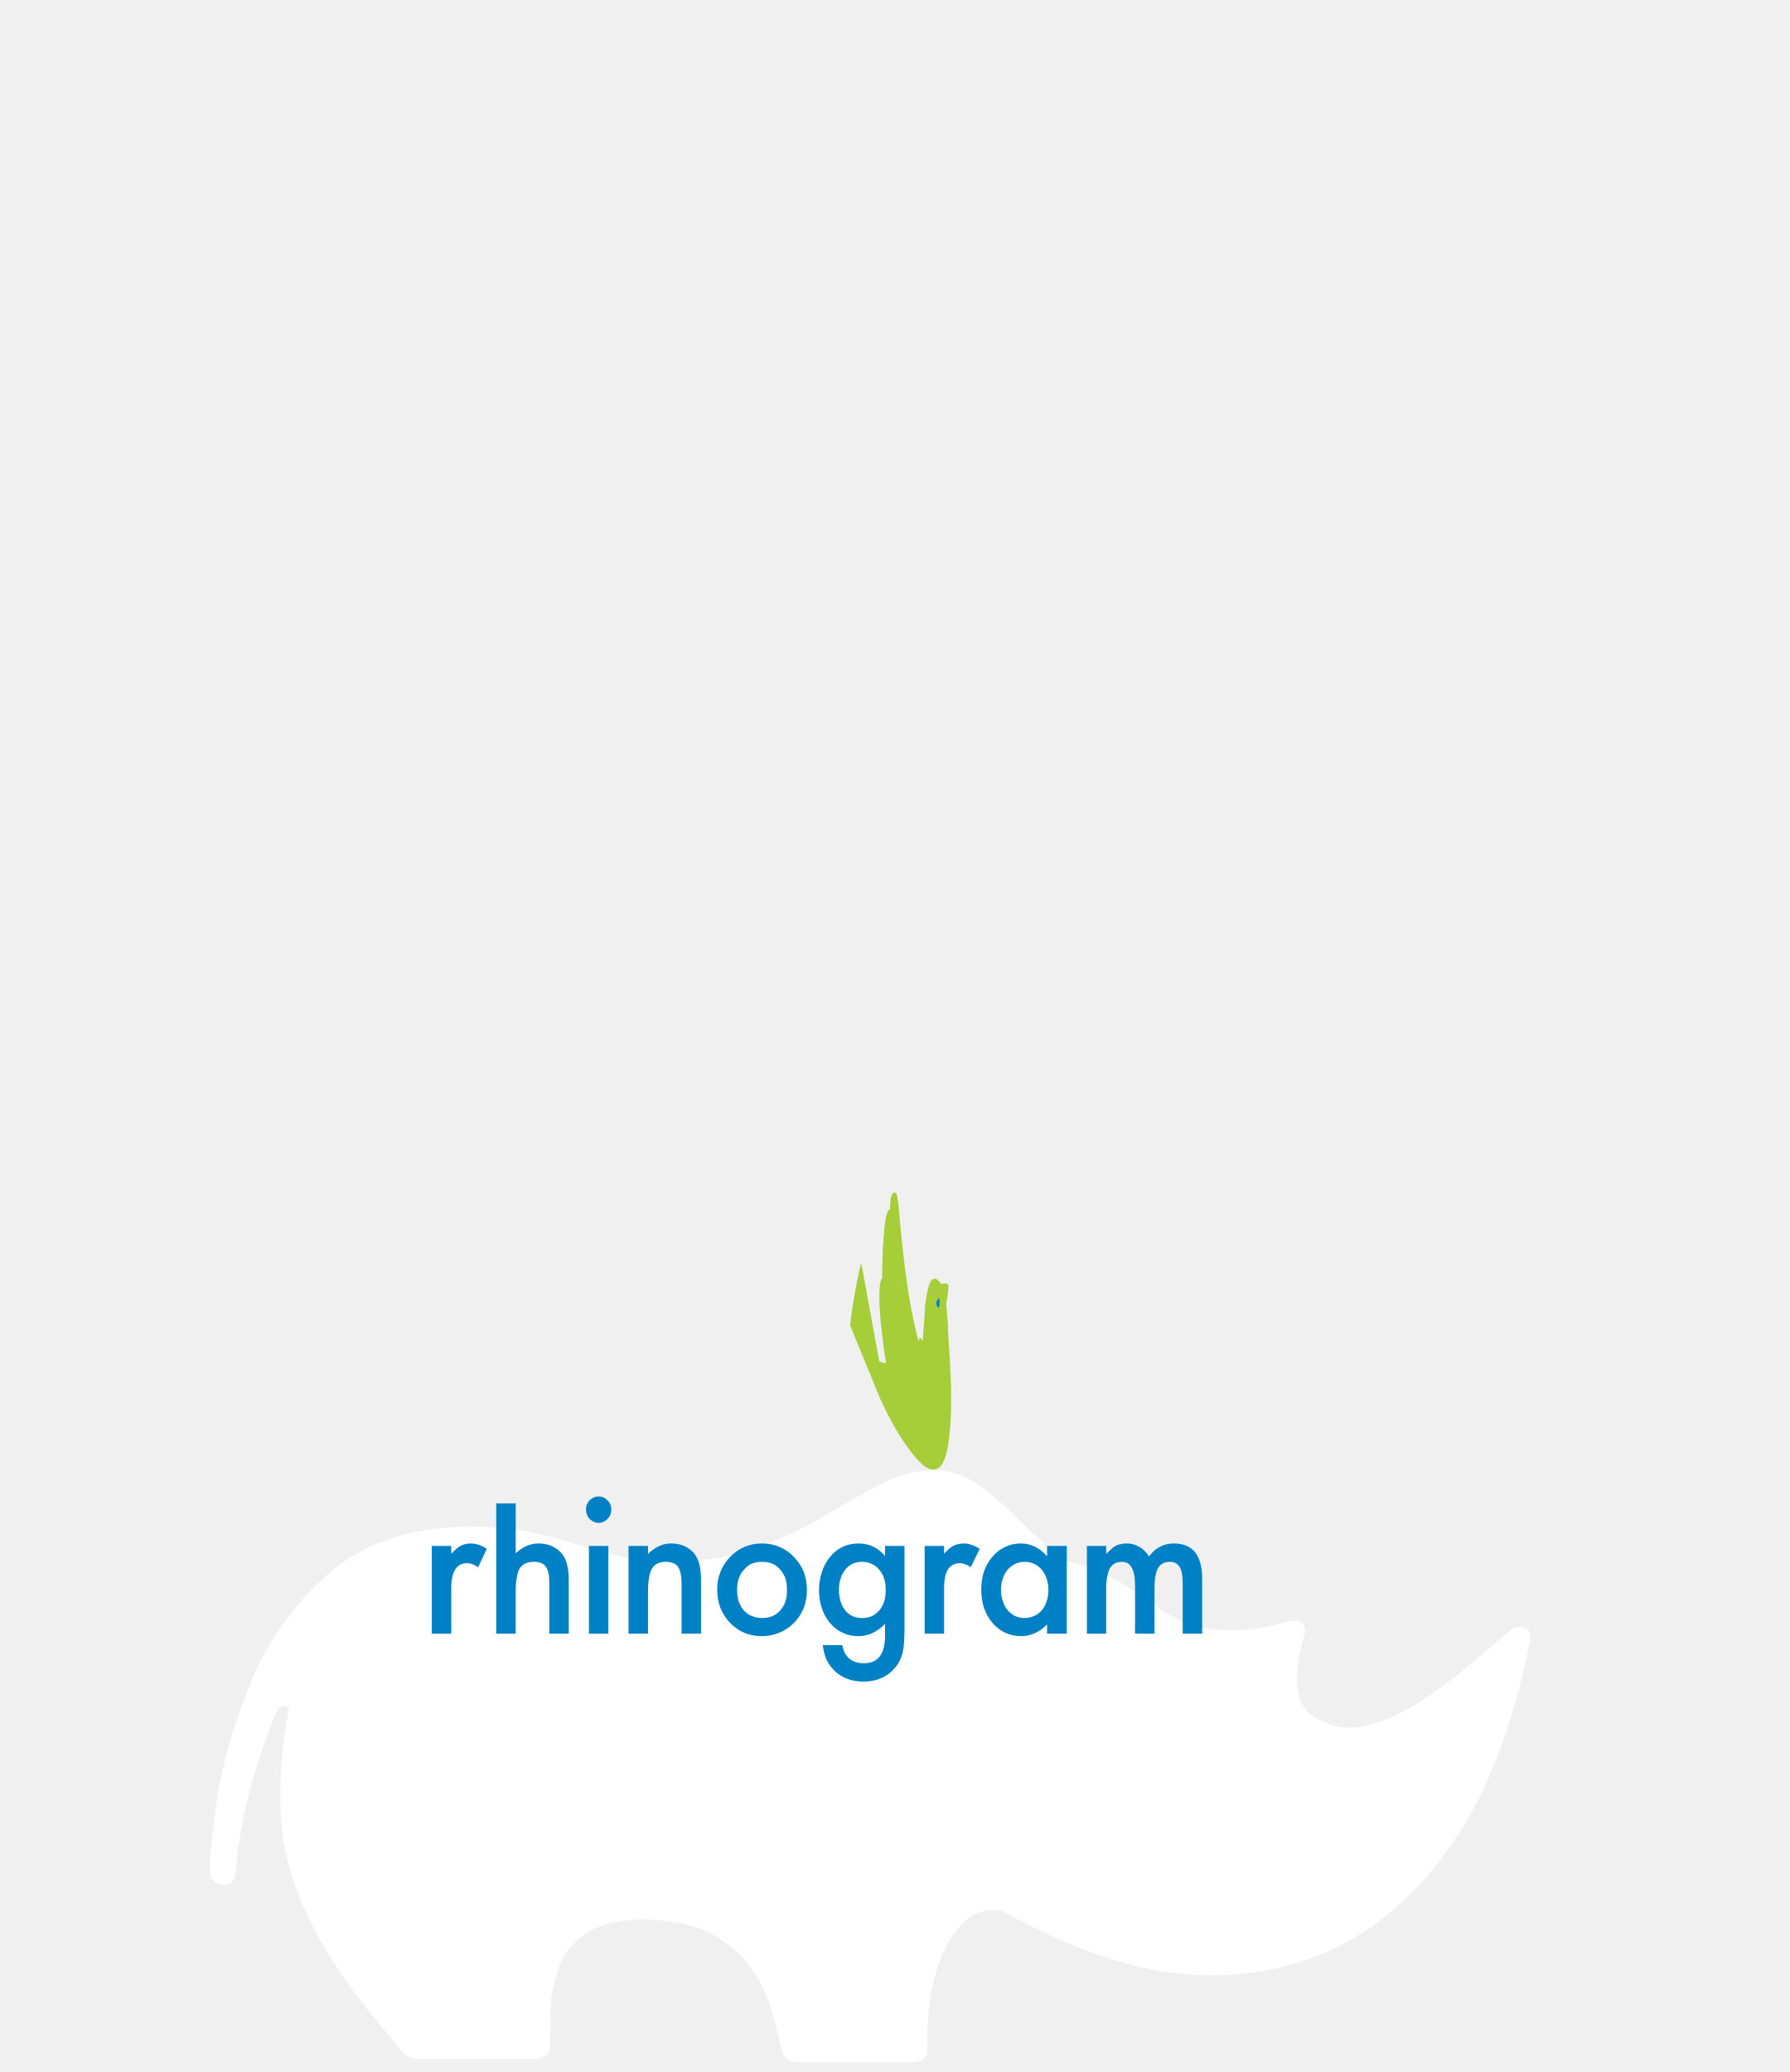
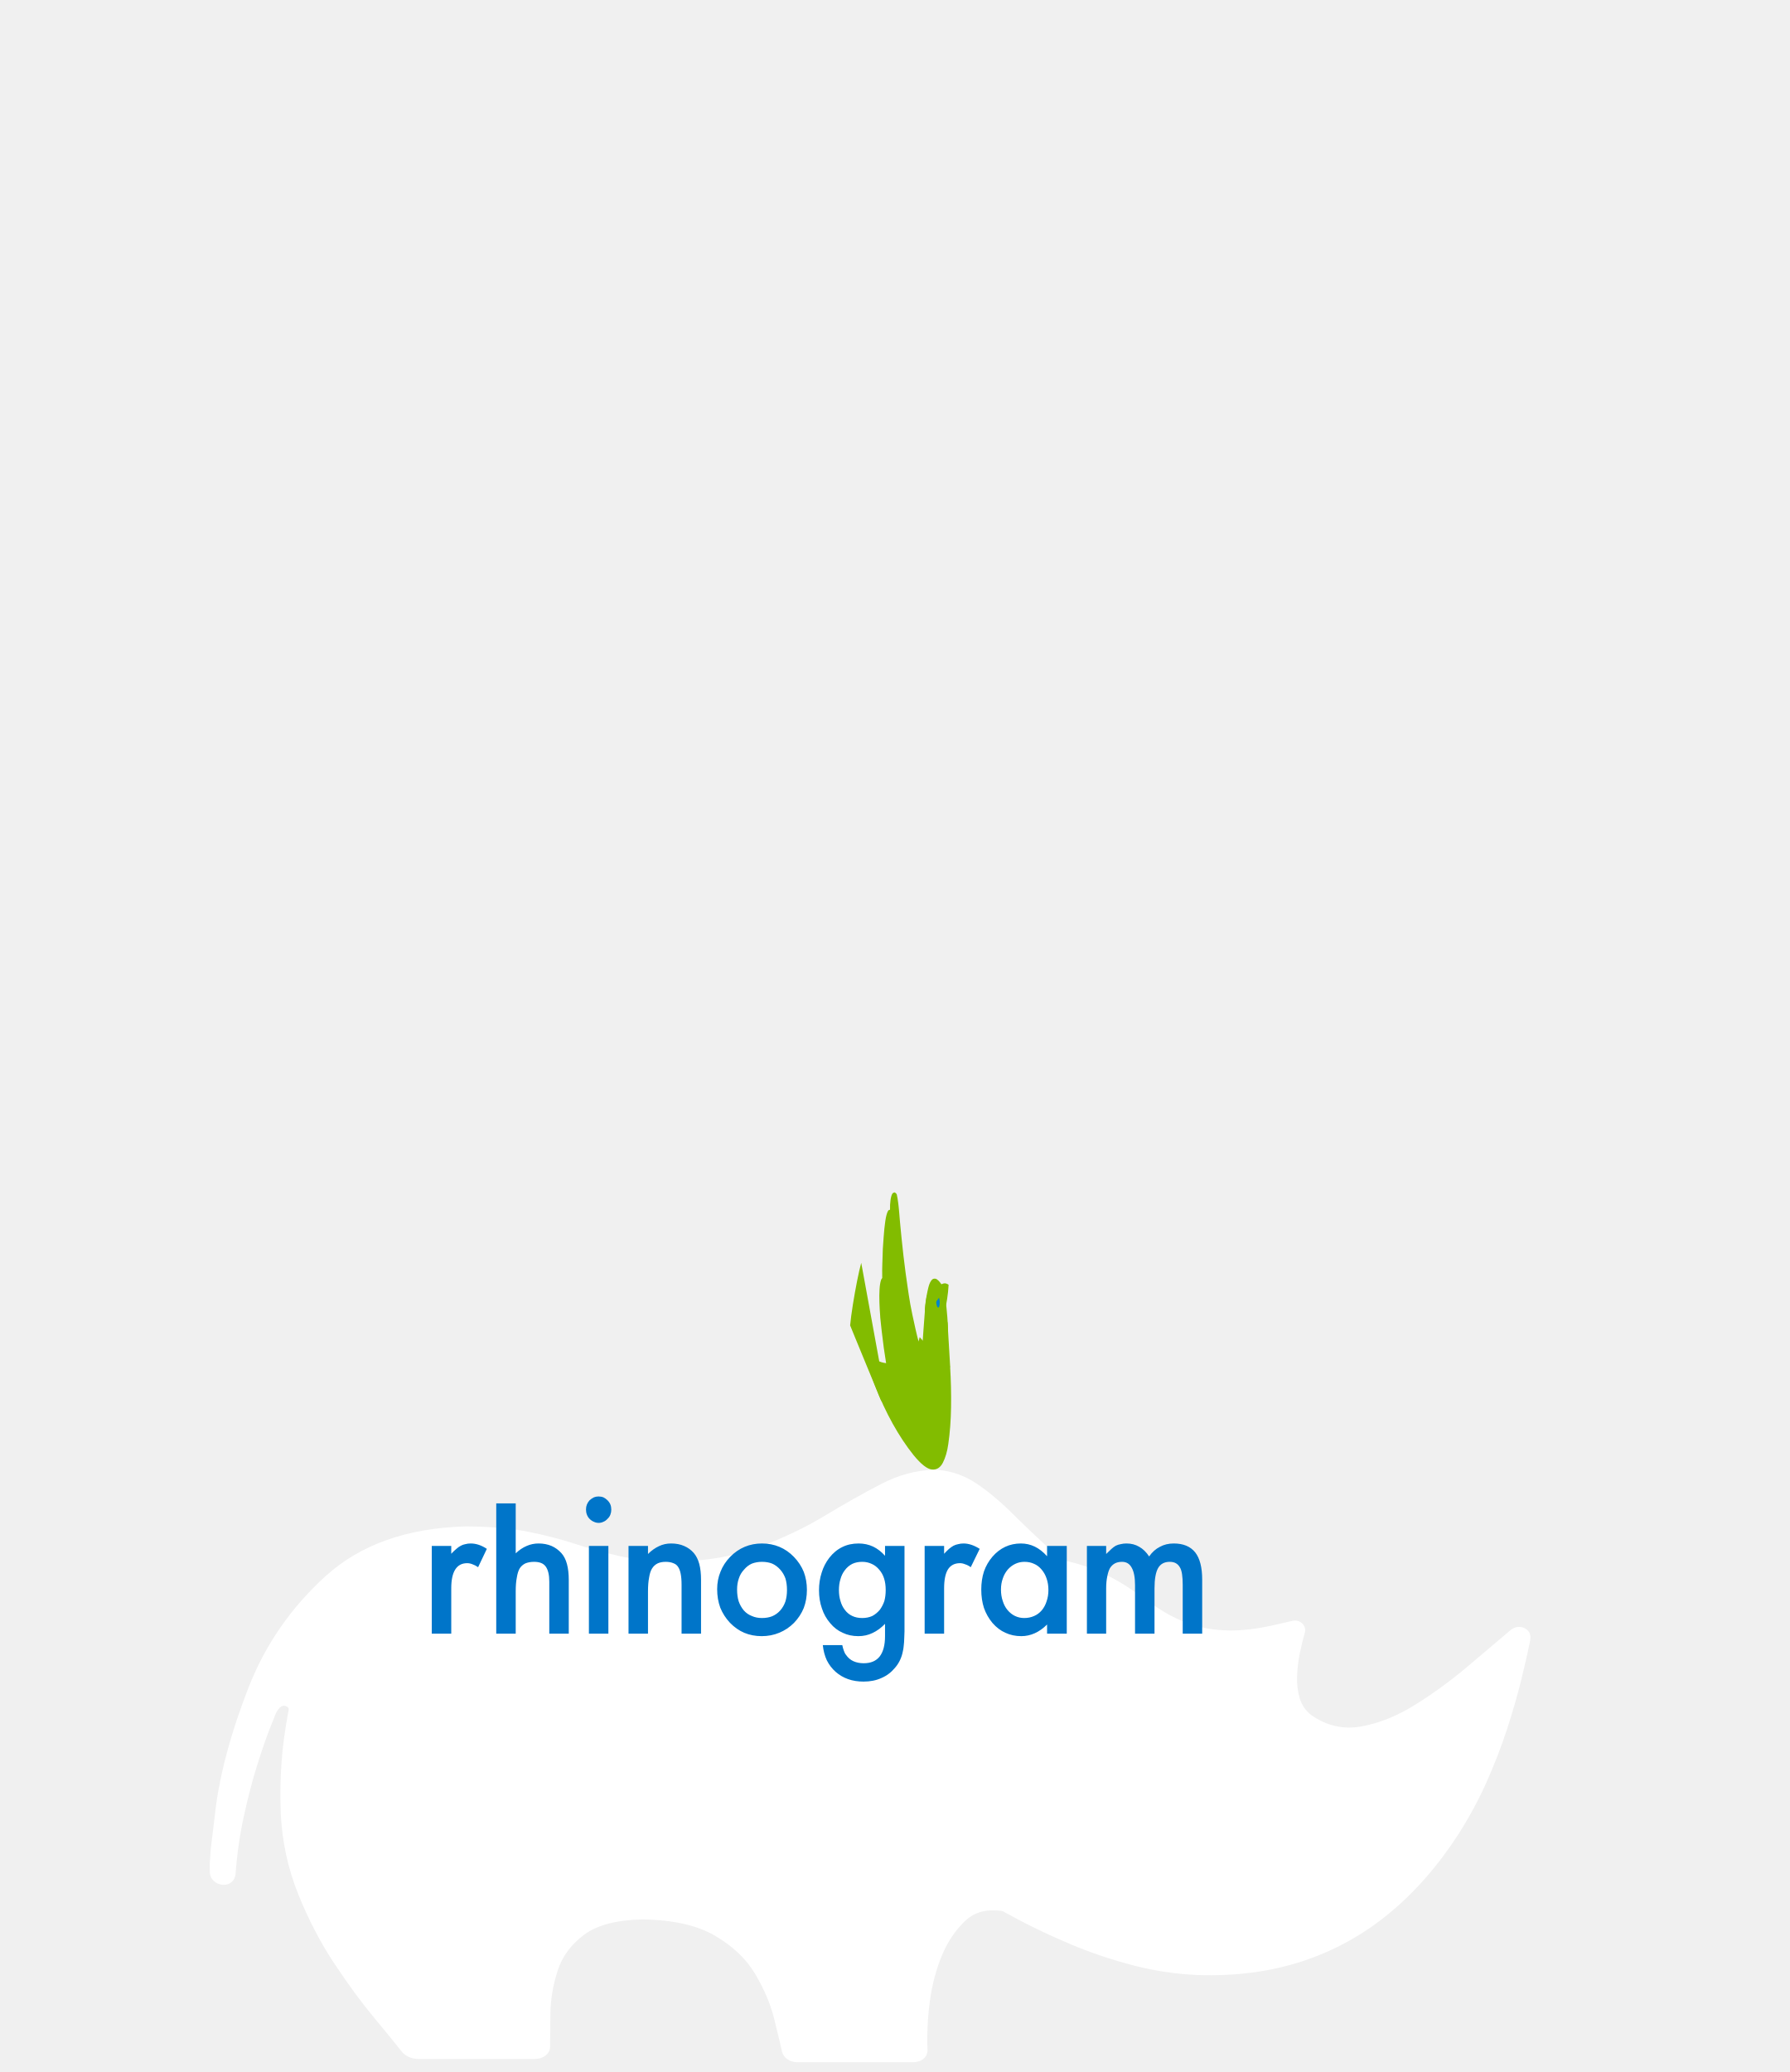
<svg xmlns="http://www.w3.org/2000/svg" xmlns:xlink="http://www.w3.org/1999/xlink" version="1.1" preserveAspectRatio="none" x="0px" y="0px" width="760px" height="880px" viewBox="614 10 760 880">
  <defs>
    <g id="Symbol_6_0_Layer0_0_FILL">
      <path fill="#FFFFFF" stroke="none" d=" M 1336.05 565.75 Q 1325.55 541.3 1309.5 520 1293.45 498.7 1270.9 480.6 1253.5 473.35 1234.6 461.75 1215.75 450.15 1194.95 433.55 1158.6 403.8 1132.1 373.4 1105.65 343 1084.5 316.85 1063.35 290.7 1043 273.75 1022.65 256.75 998.6 253.85 997.45 253.75 996.2 253.65 995 253.55 993.8 253.55 993.15 253.5 992.55 253.5 991.95 253.5 991.3 253.5 959.55 254.5 927.35 274.3 895.15 294.05 858.65 320.1 822.2 346.1 777.65 365.85 733.1 385.65 676.65 386.65 637.3 386.25 609.55 378.7 581.85 371.15 557.05 361.15 532.25 351.2 501.65 343.65 471.1 336.05 426.1 335.65 319.7 339.05 255 407.7 190.3 476.35 157.4 569.65 124.5 662.95 113.4 740.3 L 105.25 803.55 103.4 824.55 103.05 838.5 Q 103.15 845.3 107.35 850.25 111.5 855.25 118.25 856.05 121 856.3 124.2 855.1 127.45 853.9 130.1 850.65 132.75 847.35 133.9 841.5 137.7 798.4 146.1 757.8 154.55 717.25 164.05 684.2 173.6 651.2 180.75 630.75 L 189.05 607.6 Q 190.1 604.75 191.95 601.85 193.75 598.85 196.15 597.15 198.55 595.45 201.25 596.4 205.05 597.95 204.85 601 204.7 604.05 203.65 608.35 200.8 623.9 197.9 644.25 195 664.65 193 691.3 191 718 190.95 752.5 191.7 814.5 208.75 870.05 225.75 925.65 249.7 971.3 273.6 1017 295.05 1049.35 316.45 1081.7 326.05 1097.2 329.25 1102.65 334.6 1105.7 339.95 1108.8 346.3 1108.85 L 487.25 1108.85 Q 494.65 1108.65 499.75 1103.9 504.85 1099.15 505.5 1091.8 506.1 1072.55 507.35 1042.15 508.6 1011.75 517.8 980.7 527 949.65 551.35 928.4 575.75 907.2 622.55 906.3 677.4 907.3 708.95 930.1 740.5 952.85 755.65 985.75 770.8 1018.6 776.4 1049.9 781.95 1081.15 784.75 1099.05 786.2 1105.55 791.05 1109.5 795.95 1113.5 802.55 1113.6 L 942.45 1113.6 Q 949.9 1113.4 954.8 1108.45 959.7 1103.5 959.85 1096.05 959.8 1059.9 964.85 1024.3 969.9 988.7 981.3 958.3 992.7 927.9 1011.6 907.35 1024.4 893.9 1041.95 893.15 1059.5 892.45 1083.1 901.85 1086.9 903.35 1091.1 904.9 1095.25 906.5 1099.7 908.2 1102.15 908.65 1104.4 909 1106.65 909.4 1108.65 909.75 1122.45 912.1 1136.1 913.9 1149.75 915.7 1163.5 915.75 1177.25 915.8 1191.45 912.95 1221.2 906.7 1246.05 894.95 1270.85 883.15 1291.7 865.45 1312.5 847.75 1330.3 823.75 1340.5 810.05 1346.65 797.6 1352.85 785.15 1356.4 772.25 1359.95 759.35 1362.2 744.35 1362.25 743.75 1362.35 743.2 L 1362.55 742.05 Q 1362.65 737.7 1362.9 734 L 1363.25 729.05 Q 1365.05 713.65 1364.35 699.95 1363.6 686.3 1361.55 672.7 1359.5 659.15 1357.2 644.1 1354.15 622.8 1348.95 603.25 1343.75 583.65 1336.05 565.75 Z" />
    </g>
    <g id="Symbol_3_0_Layer0_0_FILL">
      <path fill="#FFFFFF" stroke="none" d=" M 1465.55 478.95 Q 1466.15 473.85 1463.5 470.2 1460.85 466.55 1456.45 465.2 1452.05 463.85 1447.4 465.55 1436 470.25 1421.05 476.3 1406.1 482.4 1388.35 487.4 1366.75 493.45 1344.9 494.5 1323.05 495.55 1299.85 490.1 1276.7 484.65 1251.05 471.15 1247.3 469.7 1244.45 468.45 1241.6 467.2 1240.05 466.3 1221.55 456.15 1201.35 449.15 1181.15 442.1 1160.9 438.85 1143.2 436.05 1127.7 435.95 1112.25 435.9 1096.9 437.95 1081.5 439.95 1064.05 443.55 1046.3 447.1 1033.8 453.5 1021.35 459.9 1010.85 469.3 1000.35 478.65 988.65 491.2 982.15 498 974.2 508.15 966.25 518.25 959.65 529.2 953.1 540.15 950.7 549.4 948.65 557.8 946.7 566.3 944.75 574.8 942.9 583.4 940.3 595.35 937.95 607.3 935.65 619.25 933.75 631.1 931.15 646.7 928 662.65 924.85 678.65 922.7 694.7 920.55 710.75 921 726.6 921.4 740.4 922.2 751.9 923.05 763.4 926.05 774.5 929 785.55 935.85 798.05 L 936 798.35 Q 946.6 817.3 958.85 830.6 971.1 843.9 985.85 854.6 1000.6 865.25 1018.75 876.3 1023.8 879.4 1028.55 881.75 1033.25 884.1 1038.2 886.45 1041.05 887.3 1044.55 888.65 1048.05 890.05 1051.05 891.3 1054.05 892.55 1055.3 893.15 L 1056.3 893.55 Q 1057 893.9 1058 894.35 1063.75 895.45 1070 897.3 1076.3 899.2 1083.1 901.85 1106.65 911.2 1140.6 922.7 1174.55 934.2 1215.35 944 1256.2 953.75 1300.45 957.9 1344.7 962 1388.95 956.6 1465.15 946.5 1525.5 915.05 1585.8 883.6 1631.2 832.45 1676.6 781.3 1707.9 712.1 1724.45 675.15 1735.25 636.8 1746 598.4 1752.3 561.9 1758.55 525.4 1761.65 494 1764.75 462.6 1766 439.6 1766.2 430.95 1761.3 427.05 1756.4 423.1 1749.85 423.75 1743.25 424.4 1738.5 429.45 1717.05 454.2 1688.35 487.3 1659.7 520.4 1626.5 549.4 1593.3 578.4 1558.3 590.75 1523.35 603.15 1489.4 586.45 1477.35 579.75 1471.35 567 1465.3 554.2 1463.6 538.45 1461.9 522.7 1462.8 507.05 1463.75 491.4 1465.55 478.95 Z" />
    </g>
    <g id="Symbol_5_0_Layer0_0_FILL">
-       <path fill="#0081c6" stroke="none" d=" M 1005.65 543.5 L 1001.25 543.5 1001.25 545.8 Q 999.95 544.35 998.5 543.65 997.05 542.95 995.4 542.95 993.5 542.95 991.9 543.7 990.3 544.45 989.05 545.9 987.8 547.35 987.15 549.2 986.55 551.05 986.55 553.25 986.55 555.5 987.15 557.35 987.8 559.2 989.05 560.7 990.35 562.2 991.95 562.9 993.55 563.65 995.5 563.65 997.05 563.65 998.5 563 999.95 562.35 1001.25 561.05 L 1001.25 563.1 1005.65 563.1 1005.65 543.5 M 1001.55 553.35 Q 1001.55 554.7 1001.15 555.85 1000.8 557 1000.05 557.9 999.3 558.75 998.35 559.15 997.35 559.6 996.15 559.6 995.05 559.6 994.1 559.15 993.15 558.7 992.4 557.8 991.7 556.95 991.35 555.8 990.95 554.65 990.95 553.25 990.95 551.9 991.35 550.8 991.7 549.7 992.45 548.8 993.2 547.95 994.15 547.5 995.1 547.05 996.2 547.05 997.4 547.05 998.35 547.5 999.3 547.9 1000.05 548.8 1000.8 549.7 1001.15 550.8 1001.55 551.95 1001.55 553.35 M 980.35 543.45 Q 979.9 543.7 979.35 544.15 978.85 544.6 978.25 545.25 L 978.25 543.5 973.9 543.5 973.9 563.1 978.25 563.1 978.25 552.95 Q 978.25 550.15 979.1 548.75 980 547.35 981.8 547.35 982.35 547.35 982.95 547.6 983.6 547.8 984.2 548.25 L 986.2 544.15 Q 985.25 543.55 984.35 543.25 983.45 542.95 982.6 542.95 981.95 542.95 981.4 543.1 980.85 543.2 980.35 543.45 M 1016.6 543.45 Q 1016.15 543.7 1015.65 544.15 1015.1 544.65 1014.45 545.3 L 1014.45 543.5 1010.15 543.5 1010.15 563.1 1014.45 563.1 1014.45 553 Q 1014.45 551.45 1014.7 550.3 1014.9 549.2 1015.3 548.45 1015.75 547.75 1016.4 547.4 1017.05 547.05 1018 547.05 1019.45 547.05 1020.15 548.35 1020.9 549.65 1020.9 552.25 L 1020.9 563.1 1025.25 563.1 1025.25 553 Q 1025.25 551.4 1025.45 550.3 1025.65 549.15 1026.05 548.45 1026.45 547.75 1027.1 547.4 1027.75 547.05 1028.65 547.05 1029.45 547.05 1030 547.35 1030.55 547.65 1030.9 548.25 1031.25 548.8 1031.4 549.8 1031.55 550.8 1031.55 552.2 L 1031.55 563.1 1035.9 563.1 1035.9 551 Q 1035.9 546.95 1034.35 544.95 1032.75 542.95 1029.55 542.95 1027.8 542.95 1026.45 543.7 1025.05 544.4 1024.05 545.85 1023.1 544.4 1021.85 543.7 1020.6 542.95 1019 542.95 1018.3 542.95 1017.7 543.1 1017.1 543.2 1016.6 543.45 M 920.15 543.5 Q 918.9 542.95 917.25 542.95 915.8 542.95 914.55 543.55 913.25 544.15 912.1 545.3 L 912.1 543.5 907.75 543.5 907.75 563.1 912.1 563.1 912.1 553.65 Q 912.1 551.8 912.35 550.55 912.55 549.25 913 548.55 913.45 547.8 914.25 547.4 915 547.05 916.05 547.05 917.05 547.05 917.75 547.35 918.45 547.6 918.8 548.15 919.2 548.7 919.4 549.7 919.6 550.7 919.6 552.15 L 919.6 563.1 923.95 563.1 923.95 551.1 Q 923.95 549 923.55 547.5 923.15 546.05 922.35 545.1 921.45 544.05 920.15 543.5 M 903.25 543.5 L 898.9 543.5 898.9 563.1 903.25 563.1 903.25 543.5 M 900 538.1 Q 900.5 538.35 901.1 538.35 901.65 538.35 902.15 538.1 902.65 537.9 903.05 537.45 903.5 537.05 903.7 536.5 903.9 536 903.9 535.4 903.9 534.75 903.7 534.25 903.5 533.75 903.05 533.3 902.65 532.9 902.15 532.65 901.65 532.45 901.05 532.45 900.5 532.45 900 532.65 899.5 532.9 899.05 533.3 898.65 533.75 898.45 534.25 898.25 534.75 898.25 535.35 898.25 536 898.45 536.5 898.65 537.05 899.05 537.45 899.5 537.9 900 538.1 M 941.45 543.7 Q 939.65 542.95 937.55 542.95 935.5 542.95 933.7 543.7 931.9 544.45 930.45 545.95 929 547.45 928.3 549.25 927.55 551.05 927.55 553.15 927.55 555.4 928.25 557.3 929 559.15 930.4 560.65 931.85 562.15 933.6 562.9 935.4 563.65 937.5 563.65 939.6 563.65 941.4 562.9 943.25 562.15 944.7 560.7 946.15 559.2 946.9 557.35 947.6 555.5 947.6 553.3 947.6 551.15 946.9 549.3 946.15 547.45 944.7 545.95 943.25 544.45 941.45 543.7 M 943.15 553.35 Q 943.15 554.75 942.8 555.9 942.4 557.05 941.65 557.9 940.9 558.75 939.85 559.2 938.85 559.6 937.55 559.6 936.3 559.6 935.3 559.15 934.25 558.75 933.5 557.9 932.75 557 932.35 555.85 932 554.7 932 553.25 932 551.85 932.4 550.75 932.75 549.65 933.55 548.8 934.3 547.9 935.3 547.45 936.35 547.05 937.55 547.05 938.85 547.05 939.85 547.45 940.85 547.9 941.65 548.8 942.4 549.65 942.8 550.75 943.15 551.9 943.15 553.35 M 962.4 543.65 Q 960.9 542.95 959.15 542.95 957.1 542.95 955.5 543.75 953.85 544.55 952.6 546.15 951.45 547.65 950.9 549.45 950.3 551.3 950.3 553.4 950.3 555.6 950.95 557.45 951.55 559.3 952.8 560.75 954 562.2 955.6 562.9 957.15 563.65 959.1 563.65 960.8 563.65 962.25 562.95 963.75 562.25 965.05 560.9 L 965.05 563.65 Q 965.05 566.65 963.85 568.2 962.65 569.7 960.3 569.7 959 569.7 958 569.25 957 568.8 956.35 567.85 956.05 567.5 955.85 566.9 955.65 566.35 955.5 565.65 L 951.15 565.65 Q 951.35 567.55 952.05 569.05 952.8 570.55 954.05 571.65 955.25 572.7 956.8 573.25 958.35 573.8 960.25 573.8 962.5 573.8 964.25 573 966 572.25 967.25 570.75 967.95 569.95 968.4 569 968.85 568.05 969.05 566.95 969.15 566.55 969.2 566.05 969.25 565.6 969.3 565.05 969.35 564.55 969.35 563.95 969.4 563.3 969.4 562.6 L 969.4 543.5 965.05 543.5 965.05 545.7 Q 963.85 544.35 962.4 543.65 M 965.2 553.35 Q 965.2 554.7 964.9 555.8 964.55 556.85 963.9 557.75 963.15 558.65 962.2 559.15 961.2 559.6 959.95 559.6 958.7 559.6 957.75 559.15 956.75 558.7 956.05 557.75 955.4 556.9 955.1 555.8 954.75 554.7 954.75 553.35 954.75 552 955.1 550.9 955.4 549.8 956.05 548.95 956.75 548 957.75 547.5 958.7 547.05 959.95 547.05 961.1 547.05 962.05 547.5 963 547.9 963.75 548.8 964.5 549.65 964.85 550.8 965.2 551.9 965.2 553.35 M 887.65 542.95 Q 886.25 542.95 885 543.5 883.7 544.05 882.55 545.15 L 882.55 534 878.2 534 878.2 563.1 882.55 563.1 882.55 553.6 Q 882.55 551.8 882.8 550.55 883 549.25 883.45 548.5 883.9 547.8 884.7 547.4 885.55 547.05 886.65 547.05 887.55 547.05 888.2 547.3 888.85 547.55 889.25 548.1 889.65 548.65 889.85 549.5 890.05 550.35 890.05 551.5 L 890.05 563.1 894.4 563.1 894.4 551.1 Q 894.4 549.05 894 547.55 893.6 546.05 892.75 545.1 891.8 544.05 890.55 543.5 889.25 542.95 887.65 542.95 M 868.15 543.5 L 863.8 543.5 863.8 563.1 868.15 563.1 868.15 552.95 Q 868.15 550.15 869.05 548.75 869.95 547.35 871.7 547.35 872.3 547.35 872.9 547.6 873.5 547.8 874.15 548.25 L 876.1 544.15 Q 875.2 543.55 874.3 543.25 873.4 542.95 872.5 542.95 871.85 542.95 871.3 543.1 870.75 543.2 870.3 543.45 869.8 543.7 869.3 544.15 868.75 544.6 868.15 545.25 L 868.15 543.5 Z" />
+       <path fill="#0075c9" stroke="none" d=" M 1005.65 543.5 L 1001.25 543.5 1001.25 545.8 Q 999.95 544.35 998.5 543.65 997.05 542.95 995.4 542.95 993.5 542.95 991.9 543.7 990.3 544.45 989.05 545.9 987.8 547.35 987.15 549.2 986.55 551.05 986.55 553.25 986.55 555.5 987.15 557.35 987.8 559.2 989.05 560.7 990.35 562.2 991.95 562.9 993.55 563.65 995.5 563.65 997.05 563.65 998.5 563 999.95 562.35 1001.25 561.05 L 1001.25 563.1 1005.65 563.1 1005.65 543.5 M 1001.55 553.35 Q 1001.55 554.7 1001.15 555.85 1000.8 557 1000.05 557.9 999.3 558.75 998.35 559.15 997.35 559.6 996.15 559.6 995.05 559.6 994.1 559.15 993.15 558.7 992.4 557.8 991.7 556.95 991.35 555.8 990.95 554.65 990.95 553.25 990.95 551.9 991.35 550.8 991.7 549.7 992.45 548.8 993.2 547.95 994.15 547.5 995.1 547.05 996.2 547.05 997.4 547.05 998.35 547.5 999.3 547.9 1000.05 548.8 1000.8 549.7 1001.15 550.8 1001.55 551.95 1001.55 553.35 M 980.35 543.45 Q 979.9 543.7 979.35 544.15 978.85 544.6 978.25 545.25 L 978.25 543.5 973.9 543.5 973.9 563.1 978.25 563.1 978.25 552.95 Q 978.25 550.15 979.1 548.75 980 547.35 981.8 547.35 982.35 547.35 982.95 547.6 983.6 547.8 984.2 548.25 L 986.2 544.15 Q 985.25 543.55 984.35 543.25 983.45 542.95 982.6 542.95 981.95 542.95 981.4 543.1 980.85 543.2 980.35 543.45 M 1016.6 543.45 Q 1016.15 543.7 1015.65 544.15 1015.1 544.65 1014.45 545.3 L 1014.45 543.5 1010.15 543.5 1010.15 563.1 1014.45 563.1 1014.45 553 Q 1014.45 551.45 1014.7 550.3 1014.9 549.2 1015.3 548.45 1015.75 547.75 1016.4 547.4 1017.05 547.05 1018 547.05 1019.45 547.05 1020.15 548.35 1020.9 549.65 1020.9 552.25 L 1020.9 563.1 1025.25 563.1 1025.25 553 Q 1025.25 551.4 1025.45 550.3 1025.65 549.15 1026.05 548.45 1026.45 547.75 1027.1 547.4 1027.75 547.05 1028.65 547.05 1029.45 547.05 1030 547.35 1030.55 547.65 1030.9 548.25 1031.25 548.8 1031.4 549.8 1031.55 550.8 1031.55 552.2 L 1031.55 563.1 1035.9 563.1 1035.9 551 Q 1035.9 546.95 1034.35 544.95 1032.75 542.95 1029.55 542.95 1027.8 542.95 1026.45 543.7 1025.05 544.4 1024.05 545.85 1023.1 544.4 1021.85 543.7 1020.6 542.95 1019 542.95 1018.3 542.95 1017.7 543.1 1017.1 543.2 1016.6 543.45 M 920.15 543.5 Q 918.9 542.95 917.25 542.95 915.8 542.95 914.55 543.55 913.25 544.15 912.1 545.3 L 912.1 543.5 907.75 543.5 907.75 563.1 912.1 563.1 912.1 553.65 Q 912.1 551.8 912.35 550.55 912.55 549.25 913 548.55 913.45 547.8 914.25 547.4 915 547.05 916.05 547.05 917.05 547.05 917.75 547.35 918.45 547.6 918.8 548.15 919.2 548.7 919.4 549.7 919.6 550.7 919.6 552.15 L 919.6 563.1 923.95 563.1 923.95 551.1 Q 923.95 549 923.55 547.5 923.15 546.05 922.35 545.1 921.45 544.05 920.15 543.5 M 903.25 543.5 L 898.9 543.5 898.9 563.1 903.25 563.1 903.25 543.5 M 900 538.1 Q 900.5 538.35 901.1 538.35 901.65 538.35 902.15 538.1 902.65 537.9 903.05 537.45 903.5 537.05 903.7 536.5 903.9 536 903.9 535.4 903.9 534.75 903.7 534.25 903.5 533.75 903.05 533.3 902.65 532.9 902.15 532.65 901.65 532.45 901.05 532.45 900.5 532.45 900 532.65 899.5 532.9 899.05 533.3 898.65 533.75 898.45 534.25 898.25 534.75 898.25 535.35 898.25 536 898.45 536.5 898.65 537.05 899.05 537.45 899.5 537.9 900 538.1 M 941.45 543.7 Q 939.65 542.95 937.55 542.95 935.5 542.95 933.7 543.7 931.9 544.45 930.45 545.95 929 547.45 928.3 549.25 927.55 551.05 927.55 553.15 927.55 555.4 928.25 557.3 929 559.15 930.4 560.65 931.85 562.15 933.6 562.9 935.4 563.65 937.5 563.65 939.6 563.65 941.4 562.9 943.25 562.15 944.7 560.7 946.15 559.2 946.9 557.35 947.6 555.5 947.6 553.3 947.6 551.15 946.9 549.3 946.15 547.45 944.7 545.95 943.25 544.45 941.45 543.7 M 943.15 553.35 Q 943.15 554.75 942.8 555.9 942.4 557.05 941.65 557.9 940.9 558.75 939.85 559.2 938.85 559.6 937.55 559.6 936.3 559.6 935.3 559.15 934.25 558.75 933.5 557.9 932.75 557 932.35 555.85 932 554.7 932 553.25 932 551.85 932.4 550.75 932.75 549.65 933.55 548.8 934.3 547.9 935.3 547.45 936.35 547.05 937.55 547.05 938.85 547.05 939.85 547.45 940.85 547.9 941.65 548.8 942.4 549.65 942.8 550.75 943.15 551.9 943.15 553.35 M 962.4 543.65 Q 960.9 542.95 959.15 542.95 957.1 542.95 955.5 543.75 953.85 544.55 952.6 546.15 951.45 547.65 950.9 549.45 950.3 551.3 950.3 553.4 950.3 555.6 950.95 557.45 951.55 559.3 952.8 560.75 954 562.2 955.6 562.9 957.15 563.65 959.1 563.65 960.8 563.65 962.25 562.95 963.75 562.25 965.05 560.9 L 965.05 563.65 Q 965.05 566.65 963.85 568.2 962.65 569.7 960.3 569.7 959 569.7 958 569.25 957 568.8 956.35 567.85 956.05 567.5 955.85 566.9 955.65 566.35 955.5 565.65 L 951.15 565.65 Q 951.35 567.55 952.05 569.05 952.8 570.55 954.05 571.65 955.25 572.7 956.8 573.25 958.35 573.8 960.25 573.8 962.5 573.8 964.25 573 966 572.25 967.25 570.75 967.95 569.95 968.4 569 968.85 568.05 969.05 566.95 969.15 566.55 969.2 566.05 969.25 565.6 969.3 565.05 969.35 564.55 969.35 563.95 969.4 563.3 969.4 562.6 L 969.4 543.5 965.05 543.5 965.05 545.7 Q 963.85 544.35 962.4 543.65 M 965.2 553.35 Q 965.2 554.7 964.9 555.8 964.55 556.85 963.9 557.75 963.15 558.65 962.2 559.15 961.2 559.6 959.95 559.6 958.7 559.6 957.75 559.15 956.75 558.7 956.05 557.75 955.4 556.9 955.1 555.8 954.75 554.7 954.75 553.35 954.75 552 955.1 550.9 955.4 549.8 956.05 548.95 956.75 548 957.75 547.5 958.7 547.05 959.95 547.05 961.1 547.05 962.05 547.5 963 547.9 963.75 548.8 964.5 549.65 964.85 550.8 965.2 551.9 965.2 553.35 M 887.65 542.95 Q 886.25 542.95 885 543.5 883.7 544.05 882.55 545.15 L 882.55 534 878.2 534 878.2 563.1 882.55 563.1 882.55 553.6 Q 882.55 551.8 882.8 550.55 883 549.25 883.45 548.5 883.9 547.8 884.7 547.4 885.55 547.05 886.65 547.05 887.55 547.05 888.2 547.3 888.85 547.55 889.25 548.1 889.65 548.65 889.85 549.5 890.05 550.35 890.05 551.5 L 890.05 563.1 894.4 563.1 894.4 551.1 Q 894.4 549.05 894 547.55 893.6 546.05 892.75 545.1 891.8 544.05 890.55 543.5 889.25 542.95 887.65 542.95 M 868.15 543.5 L 863.8 543.5 863.8 563.1 868.15 563.1 868.15 552.95 Q 868.15 550.15 869.05 548.75 869.95 547.35 871.7 547.35 872.3 547.35 872.9 547.6 873.5 547.8 874.15 548.25 L 876.1 544.15 Q 875.2 543.55 874.3 543.25 873.4 542.95 872.5 542.95 871.85 542.95 871.3 543.1 870.75 543.2 870.3 543.45 869.8 543.7 869.3 544.15 868.75 544.6 868.15 545.25 L 868.15 543.5 Z" />
    </g>
    <g id="Symbol_154_0_Layer0_0_FILL">
-       <path fill="#a6ce38" stroke="none" d=" M 950.3 670.25 L 893.5 670.05 929.4 757.9 919 845 974.15 754.2 950.3 670.25 Z" />
+       <path fill="#82bc00" stroke="none" d=" M 950.3 670.25 L 893.5 670.05 929.4 757.9 919 845 974.15 754.2 950.3 670.25 Z" />
    </g>
    <g id="Symbol_155_0_Layer0_0_FILL">
-       <path fill="#a6ce38" stroke="none" d=" M 1358 422.3 Q 1356.4 422.35 1354.8 422.4 1353.25 422.45 1351.65 422.5 1328.35 423 1305.35 422.35 1282.35 421.75 1259.8 420.6 1232 419.3 1207.8 415.8 1183.6 412.35 1157.75 406.95 1140.55 403.3 1126.05 398.4 1111.55 393.5 1095.7 387.8 1084.6 383.9 1075.3 379.45 1065.95 375.05 1057.4 370.1 1051.3 366.65 1045.1 362.9 1038.9 359.15 1032.25 355.15 1028.9 353.2 1025.65 351.2 1022.4 349.2 1019.25 347.2 1004.7 337.9 991.35 328.3 978.05 318.65 965.15 308.4 959.05 303.55 952.9 298.5 946.75 293.5 940.5 288.3 938.1 286.3 935.35 283.8 932.6 281.3 929.5 278.55 929.05 278.15 928.65 277.75 L 927.75 277 Q 925.5 275.05 923.15 273.05 920.8 271.1 918.3 269.2 916.9 268.1 915.4 267.05 913.95 266 912.45 265 908.65 262.45 904.7 260.45 900.75 258.4 896.7 257.1 894.15 257.65 891.65 258.7 889.1 259.75 886.6 261.35 L 885.25 262.35 Q 884.2 263.1 883.2 263.75 881.1 265.9 878.8 268.65 L 875.9 272.35 Q 871.5 280.25 872.95 290.85 874.4 301.4 880.7 309.25 L 880.75 309.45 Q 880.5 309.6 880.25 309.8 880 310 879.75 310.25 879.4 310.55 879 310.95 878.55 311.35 878.15 311.75 877.8 312 877.55 312.25 877.25 312.5 876.95 312.8 875.3 314.4 873.85 316.65 L 872.1 319.8 Q 867.45 331.2 869.95 346.95 872.4 362.7 878.65 379.35 882.05 390.6 886.8 401.4 891.55 412.25 897.45 422.55 897.95 423.6 898.45 424.6 L 899.35 426.55 Q 902.25 432.7 906 438.8 909.75 444.95 914.2 450.85 912.75 452.85 911.85 455.25 L 910.7 458.55 Q 908.65 469.2 913.15 480.25 917.65 491.35 926.1 501.75 934.5 512.2 944.25 520.95 L 945 522 Q 946.2 522.95 947.35 523.9 948.55 524.85 949.75 525.8 951.45 527.15 953.2 528.5 954.95 529.85 956.7 531.2 958.5 532.55 960.35 533.9 962.15 535.3 964.05 536.7 964.65 537.2 965.3 537.65 L 966.55 538.6 Q 979.9 548.35 993.95 557.2 1007.95 566 1022.3 573.3 1024.3 574.2 1026.25 575.1 1028.25 576 1030.2 576.9 1038.85 580.65 1047.8 584.05 1056.8 587.4 1066.25 590.6 1068.9 591.3 1071.55 591.9 1074.2 592.55 1076.8 593.05 1080.65 593.7 1088.05 594.3 1095.5 594.9 1103.05 596.1 1103.2 596.1 1103.35 596.1 L 1103.65 596.1 Q 1109.3 596.05 1120.6 595.85 1131.95 595.65 1143.05 594.85 1154.15 594.05 1159.15 592.15 1159.6 592 1160.65 591.7 1161.75 591.35 1162.35 590.5 1161.95 590.1 1161.3 589.8 1160.65 589.45 1159.8 589.25 1160.55 588.8 1161.15 588.5 1161.75 588.15 1162.15 587.95 1177.6 579.35 1194.5 565.6 1211.4 551.85 1227.6 537.05 1243.75 522.25 1257.1 510.5 1281.55 489.55 1307.8 467.2 1334.1 444.85 1358 422.3 Z" />
+       <path fill="#82bc00" stroke="none" d=" M 1358 422.3 Q 1356.4 422.35 1354.8 422.4 1353.25 422.45 1351.65 422.5 1328.35 423 1305.35 422.35 1282.35 421.75 1259.8 420.6 1232 419.3 1207.8 415.8 1183.6 412.35 1157.75 406.95 1140.55 403.3 1126.05 398.4 1111.55 393.5 1095.7 387.8 1084.6 383.9 1075.3 379.45 1065.95 375.05 1057.4 370.1 1051.3 366.65 1045.1 362.9 1038.9 359.15 1032.25 355.15 1028.9 353.2 1025.65 351.2 1022.4 349.2 1019.25 347.2 1004.7 337.9 991.35 328.3 978.05 318.65 965.15 308.4 959.05 303.55 952.9 298.5 946.75 293.5 940.5 288.3 938.1 286.3 935.35 283.8 932.6 281.3 929.5 278.55 929.05 278.15 928.65 277.75 L 927.75 277 Q 925.5 275.05 923.15 273.05 920.8 271.1 918.3 269.2 916.9 268.1 915.4 267.05 913.95 266 912.45 265 908.65 262.45 904.7 260.45 900.75 258.4 896.7 257.1 894.15 257.65 891.65 258.7 889.1 259.75 886.6 261.35 L 885.25 262.35 Q 884.2 263.1 883.2 263.75 881.1 265.9 878.8 268.65 L 875.9 272.35 Q 871.5 280.25 872.95 290.85 874.4 301.4 880.7 309.25 L 880.75 309.45 Q 880.5 309.6 880.25 309.8 880 310 879.75 310.25 879.4 310.55 879 310.95 878.55 311.35 878.15 311.75 877.8 312 877.55 312.25 877.25 312.5 876.95 312.8 875.3 314.4 873.85 316.65 L 872.1 319.8 Q 867.45 331.2 869.95 346.95 872.4 362.7 878.65 379.35 882.05 390.6 886.8 401.4 891.55 412.25 897.45 422.55 897.95 423.6 898.45 424.6 L 899.35 426.55 Q 902.25 432.7 906 438.8 909.75 444.95 914.2 450.85 912.75 452.85 911.85 455.25 L 910.7 458.55 Q 908.65 469.2 913.15 480.25 917.65 491.35 926.1 501.75 934.5 512.2 944.25 520.95 L 945 522 Q 946.2 522.95 947.35 523.9 948.55 524.85 949.75 525.8 951.45 527.15 953.2 528.5 954.95 529.85 956.7 531.2 958.5 532.55 960.35 533.9 962.15 535.3 964.05 536.7 964.65 537.2 965.3 537.65 L 966.55 538.6 Q 979.9 548.35 993.95 557.2 1007.95 566 1022.3 573.3 1024.3 574.2 1026.25 575.1 1028.25 576 1030.2 576.9 1038.85 580.65 1047.8 584.05 1056.8 587.4 1066.25 590.6 1068.9 591.3 1071.55 591.9 1074.2 592.55 1076.8 593.05 1080.65 593.7 1088.05 594.3 1095.5 594.9 1103.05 596.1 1103.2 596.1 1103.35 596.1 L 1103.65 596.1 Q 1109.3 596.05 1120.6 595.85 1131.95 595.65 1143.05 594.85 1154.15 594.05 1159.15 592.15 1159.6 592 1160.65 591.7 1161.75 591.35 1162.35 590.5 1161.95 590.1 1161.3 589.8 1160.65 589.45 1159.8 589.25 1160.55 588.8 1161.15 588.5 1161.75 588.15 1162.15 587.95 1177.6 579.35 1194.5 565.6 1211.4 551.85 1227.6 537.05 1243.75 522.25 1257.1 510.5 1281.55 489.55 1307.8 467.2 1334.1 444.85 1358 422.3 Z" />
    </g>
    <g id="Symbol_156_0_Layer0_0_FILL">
-       <path fill="#a6ce38" stroke="none" d=" M 751.55 592.25 L 718.45 576.8 Q 687.05 562.15 645.65 542.85 604.3 523.5 572.7 508.8 L 539.2 493.2 Q 537.15 510.95 537.9 538.7 538.7 566.45 541.8 594.1 544.95 621.75 550 639.2 L 586.15 638.95 Q 620.1 638.6 664.5 638.05 708.95 637.45 742.65 637 L 778.15 636.55 Q 771.55 625.4 765 614.65 758.45 603.85 751.55 592.25 Z" />
+       <path fill="#82bc00" stroke="none" d=" M 751.55 592.25 L 718.45 576.8 Q 687.05 562.15 645.65 542.85 604.3 523.5 572.7 508.8 L 539.2 493.2 Q 537.15 510.95 537.9 538.7 538.7 566.45 541.8 594.1 544.95 621.75 550 639.2 L 586.15 638.95 Q 620.1 638.6 664.5 638.05 708.95 637.45 742.65 637 L 778.15 636.55 Q 771.55 625.4 765 614.65 758.45 603.85 751.55 592.25 Z" />
    </g>
    <g id="Symbol_157_0_Layer0_0_FILL">
-       <path fill="#a6ce38" stroke="none" d=" M 1099.05 390.15 Q 1087.2 390.55 1062.15 394.95 1037.1 399.4 1007.2 405.3 977.3 411.15 951 415.9 924.7 420.65 910.4 421.75 908.05 436.6 881.2 464.65 854.3 492.7 810.25 522.95 766.15 553.15 712.25 574.45 658.35 595.7 602 597 638.3 620.95 692.8 635.35 747.3 649.8 813.2 654.3 879.1 658.8 949.6 652.8 1020.4 646.15 1060.55 627.6 1100.7 609.05 1117.85 584.5 1134.95 559.95 1136.7 535.3 1140 497.9 1129.4 460.9 1118.8 423.9 1099.05 390.15 Z" />
+       <path fill="#82bc00" stroke="none" d=" M 1099.05 390.15 Q 1087.2 390.55 1062.15 394.95 1037.1 399.4 1007.2 405.3 977.3 411.15 951 415.9 924.7 420.65 910.4 421.75 908.05 436.6 881.2 464.65 854.3 492.7 810.25 522.95 766.15 553.15 712.25 574.45 658.35 595.7 602 597 638.3 620.95 692.8 635.35 747.3 649.8 813.2 654.3 879.1 658.8 949.6 652.8 1020.4 646.15 1060.55 627.6 1100.7 609.05 1117.85 584.5 1134.95 559.95 1136.7 535.3 1140 497.9 1129.4 460.9 1118.8 423.9 1099.05 390.15 Z" />
    </g>
    <g id="Symbol_8_0_Layer0_0_FILL">
-       <path fill="#a6ce38" stroke="none" d=" M 1037.75 310.3 Q 1009.25 300.8 986.6 302.35 963.9 303.9 957.85 315.55 952.7 327.45 948.8 344.7 944.85 362 941.6 380.45 938.35 398.9 935.2 414.45 934.25 425.55 959.65 428.65 985.05 431.8 1019.6 430.35 1054.15 428.9 1080.75 426.35 L 1108.75 423.5 1103.9 402.35 Q 1099.35 382.75 1094.8 363 L 1089.75 341.35 Q 1066.25 319.8 1037.75 310.3 Z" />
+       <path fill="#82bc00" stroke="none" d=" M 1037.75 310.3 Q 1009.25 300.8 986.6 302.35 963.9 303.9 957.85 315.55 952.7 327.45 948.8 344.7 944.85 362 941.6 380.45 938.35 398.9 935.2 414.45 934.25 425.55 959.65 428.65 985.05 431.8 1019.6 430.35 1054.15 428.9 1080.75 426.35 L 1108.75 423.5 1103.9 402.35 Q 1099.35 382.75 1094.8 363 L 1089.75 341.35 Q 1066.25 319.8 1037.75 310.3 Z" />
    </g>
    <g id="Symbol_9_0_Layer0_0_FILL">
-       <path fill="#a6ce38" stroke="none" d=" M 1012.35 269.55 Q 997.1 271.3 987.9 276.75 978.7 282.25 974.4 287.2 970.05 291.85 964.65 301 959.25 310.15 954.8 320.5 950.35 330.85 948.9 338.95 948 346.8 957.15 356.25 966.25 365.75 981.25 373.2 996.2 380.65 1012.8 382.4 1029.5 383.65 1046.8 379.85 1064.15 376 1077 369.5 1089.85 363 1093.1 356.25 1093 348.8 1088.15 331 1083.35 313.25 1073.85 296.25 1064.3 279.25 1050.15 274.15 1027.6 267.85 1012.35 269.55 Z" />
+       <path fill="#82bc00" stroke="none" d=" M 1012.35 269.55 Q 997.1 271.3 987.9 276.75 978.7 282.25 974.4 287.2 970.05 291.85 964.65 301 959.25 310.15 954.8 320.5 950.35 330.85 948.9 338.95 948 346.8 957.15 356.25 966.25 365.75 981.25 373.2 996.2 380.65 1012.8 382.4 1029.5 383.65 1046.8 379.85 1064.15 376 1077 369.5 1089.85 363 1093.1 356.25 1093 348.8 1088.15 331 1083.35 313.25 1073.85 296.25 1064.3 279.25 1050.15 274.15 1027.6 267.85 1012.35 269.55 Z" />
    </g>
    <g id="Symbol_10_0_Layer0_0_FILL">
-       <path fill="#a6ce38" stroke="none" d=" M 1099.4 333.3 Q 1110.85 323.1 1118.6 311 L 1115.05 308.9 1104.95 304.7 Q 1091.55 299.45 1068.2 297.6 L 1071.15 308.1 Q 1074.2 317.9 1077.85 329.4 1081.5 340.9 1083.4 346.7 L 1099.4 333.3 Z" />
+       <path fill="#82bc00" stroke="none" d=" M 1099.4 333.3 Q 1110.85 323.1 1118.6 311 L 1115.05 308.9 1104.95 304.7 Q 1091.55 299.45 1068.2 297.6 L 1071.15 308.1 Q 1074.2 317.9 1077.85 329.4 1081.5 340.9 1083.4 346.7 L 1099.4 333.3 Z" />
    </g>
    <g id="Symbol_153_0_Layer0_0_FILL">
      <path fill="#0083CB" stroke="none" d=" M 1035.4 302.25 L 1033.5 301.25 1031.5 300.65 1029.35 300.45 1027.25 300.65 1025.25 301.25 1023.35 302.25 1021.75 303.6 1020.4 305.25 1019.4 307.1 1018.75 309.15 1018.55 311.25 1018.75 313.35 1019.4 315.4 1020.4 317.25 1021.75 318.9 1023.35 320.25 1025.25 321.25 1027.25 321.85 1029.35 322.05 1031.5 321.85 1033.5 321.25 1035.4 320.25 1037 318.9 1038.35 317.25 1039.35 315.4 1040 313.35 1040.2 311.25 1040 309.15 1039.35 307.1 1038.35 305.25 1037 303.6 1035.4 302.25 Z" />
    </g>
    <g id="Symbol_12_0_Layer0_0_FILL">
-       <path fill="#a6ce38" stroke="none" d=" M 1040.4 290.7 Q 1036.7 285.45 1029.15 285.1 1020.3 285.55 1015.95 292.1 1011.65 298.6 1010.8 306.75 L 1046.25 307 1045.2 301.3 Q 1044.1 296 1040.4 290.7 Z" />
+       <path fill="#82bc00" stroke="none" d=" M 1040.4 290.7 Q 1036.7 285.45 1029.15 285.1 1020.3 285.55 1015.95 292.1 1011.65 298.6 1010.8 306.75 L 1046.25 307 1045.2 301.3 Q 1044.1 296 1040.4 290.7 Z" />
    </g>
  </defs>
  <g transform="matrix( 0.3527374, 0, 0.01016235, 0.292511, 658.25,560.1) ">
    <g transform="matrix( 1, 0, 0, 1, 0,0) ">
      <use xlink:href="#Symbol_6_0_Layer0_0_FILL" />
    </g>
  </g>
  <g transform="matrix( 0.3126831, 0.05189514, -0.04502869, 0.3126068, 731.55,477.7) ">
    <g transform="matrix( 1, 0, 0, 1, 0,0) ">
      <use xlink:href="#Symbol_3_0_Layer0_0_FILL" />
    </g>
  </g>
  <g transform="matrix( 1.901428, 0, 0, 1.901428, -845.05,-366.85) ">
    <g transform="matrix( 1, 0, 0, 1, 0,0) ">
      <use xlink:href="#Symbol_5_0_Layer0_0_FILL" />
    </g>
  </g>
  <g transform="matrix( 0.06817627, 0.007095337, 0.007095337, 0.2236481, 942.05,413.65) ">
    <g transform="matrix( 1, 0, 0, 1, 0,0) ">
      <use xlink:href="#Symbol_154_0_Layer0_0_FILL" />
    </g>
  </g>
  <g transform="matrix( 0.05767822, 0.1451569, -0.03701782, 0.1702881, 952.7,343.3) ">
    <g transform="matrix( 1, 0, 0, 1, 0,0) ">
      <use xlink:href="#Symbol_155_0_Layer0_0_FILL" />
    </g>
  </g>
  <g transform="matrix( 0.05796814, 0.1438599, -0.03657532, 0.1713715, 966.6,384.25) ">
    <g transform="matrix( 1, 0, 0, 1, 0,0) ">
      <use xlink:href="#Symbol_156_0_Layer0_0_FILL" />
    </g>
  </g>
  <g transform="matrix( 0.06484985, 0.1003113, -0.02217102, 0.2000122, 954.95,402.2) ">
    <g transform="matrix( 1, 0, 0, 1, 0,0) ">
      <use xlink:href="#Symbol_157_0_Layer0_0_FILL" />
    </g>
  </g>
  <g transform="matrix( 0.06851196, 0.03709412, -0.00213623, 0.2206573, 942.55,456.05) ">
    <g transform="matrix( 1, 0, 0, 1, 0,0) ">
      <use xlink:href="#Symbol_8_0_Layer0_0_FILL" />
    </g>
  </g>
  <g transform="matrix( 0.06851196, 0.03709412, -0.00213623, 0.2206573, 942.55,456.05) ">
    <g transform="matrix( 1, 0, 0, 1, 0,0) ">
      <use xlink:href="#Symbol_9_0_Layer0_0_FILL" />
    </g>
  </g>
  <g transform="matrix( 0.06317139, -0.05815125, 0.02658081, 0.2160645, 938,553.55) ">
    <g transform="matrix( 1, 0, 0, 1, 0,0) ">
      <use xlink:href="#Symbol_10_0_Layer0_0_FILL" />
    </g>
  </g>
  <g transform="matrix( 0.06851196, 0.03709412, -0.00213623, 0.2206573, 942.55,456.05) ">
    <g transform="matrix( 1, 0, 0, 1, 0,0) ">
      <use xlink:href="#Symbol_153_0_Layer0_0_FILL" />
    </g>
  </g>
  <g transform="matrix( 0.0592804, -0.08517456, 0.03440857, 0.2069092, 940.45,586.5) ">
    <g transform="matrix( 1, 0, 0, 1, 0,0) ">
      <use xlink:href="#Symbol_12_0_Layer0_0_FILL" />
    </g>
  </g>
</svg>
